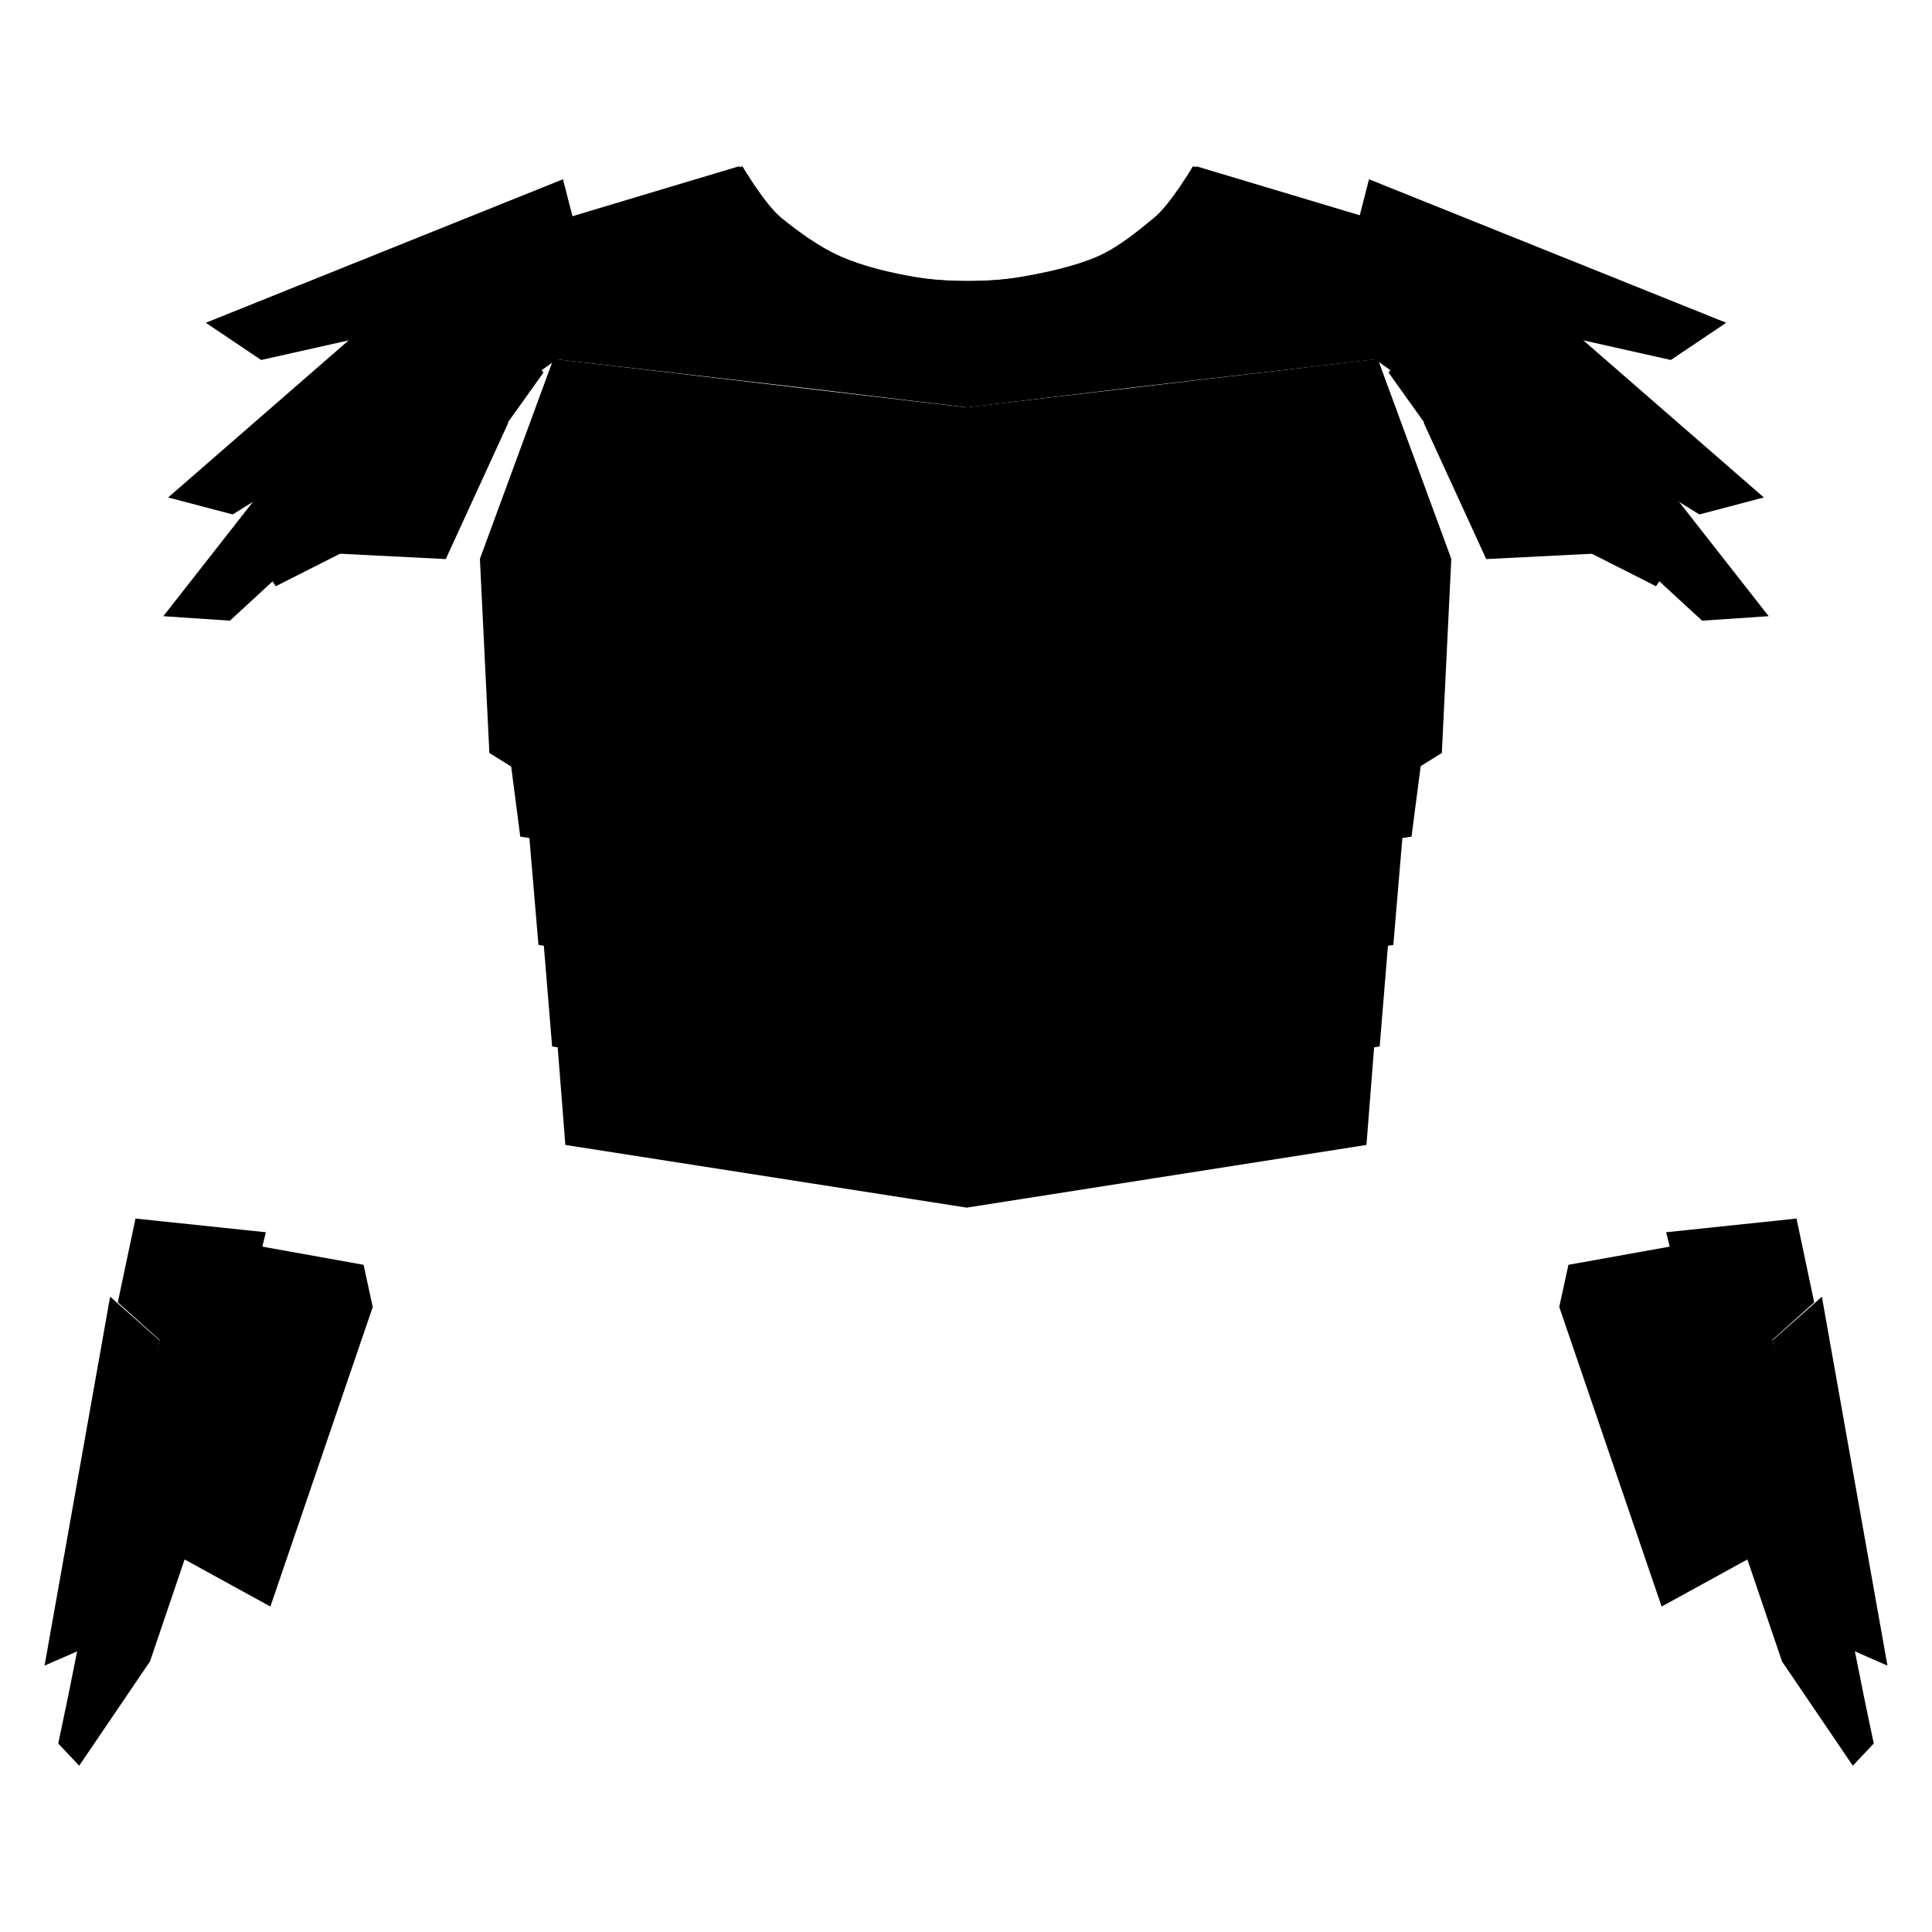
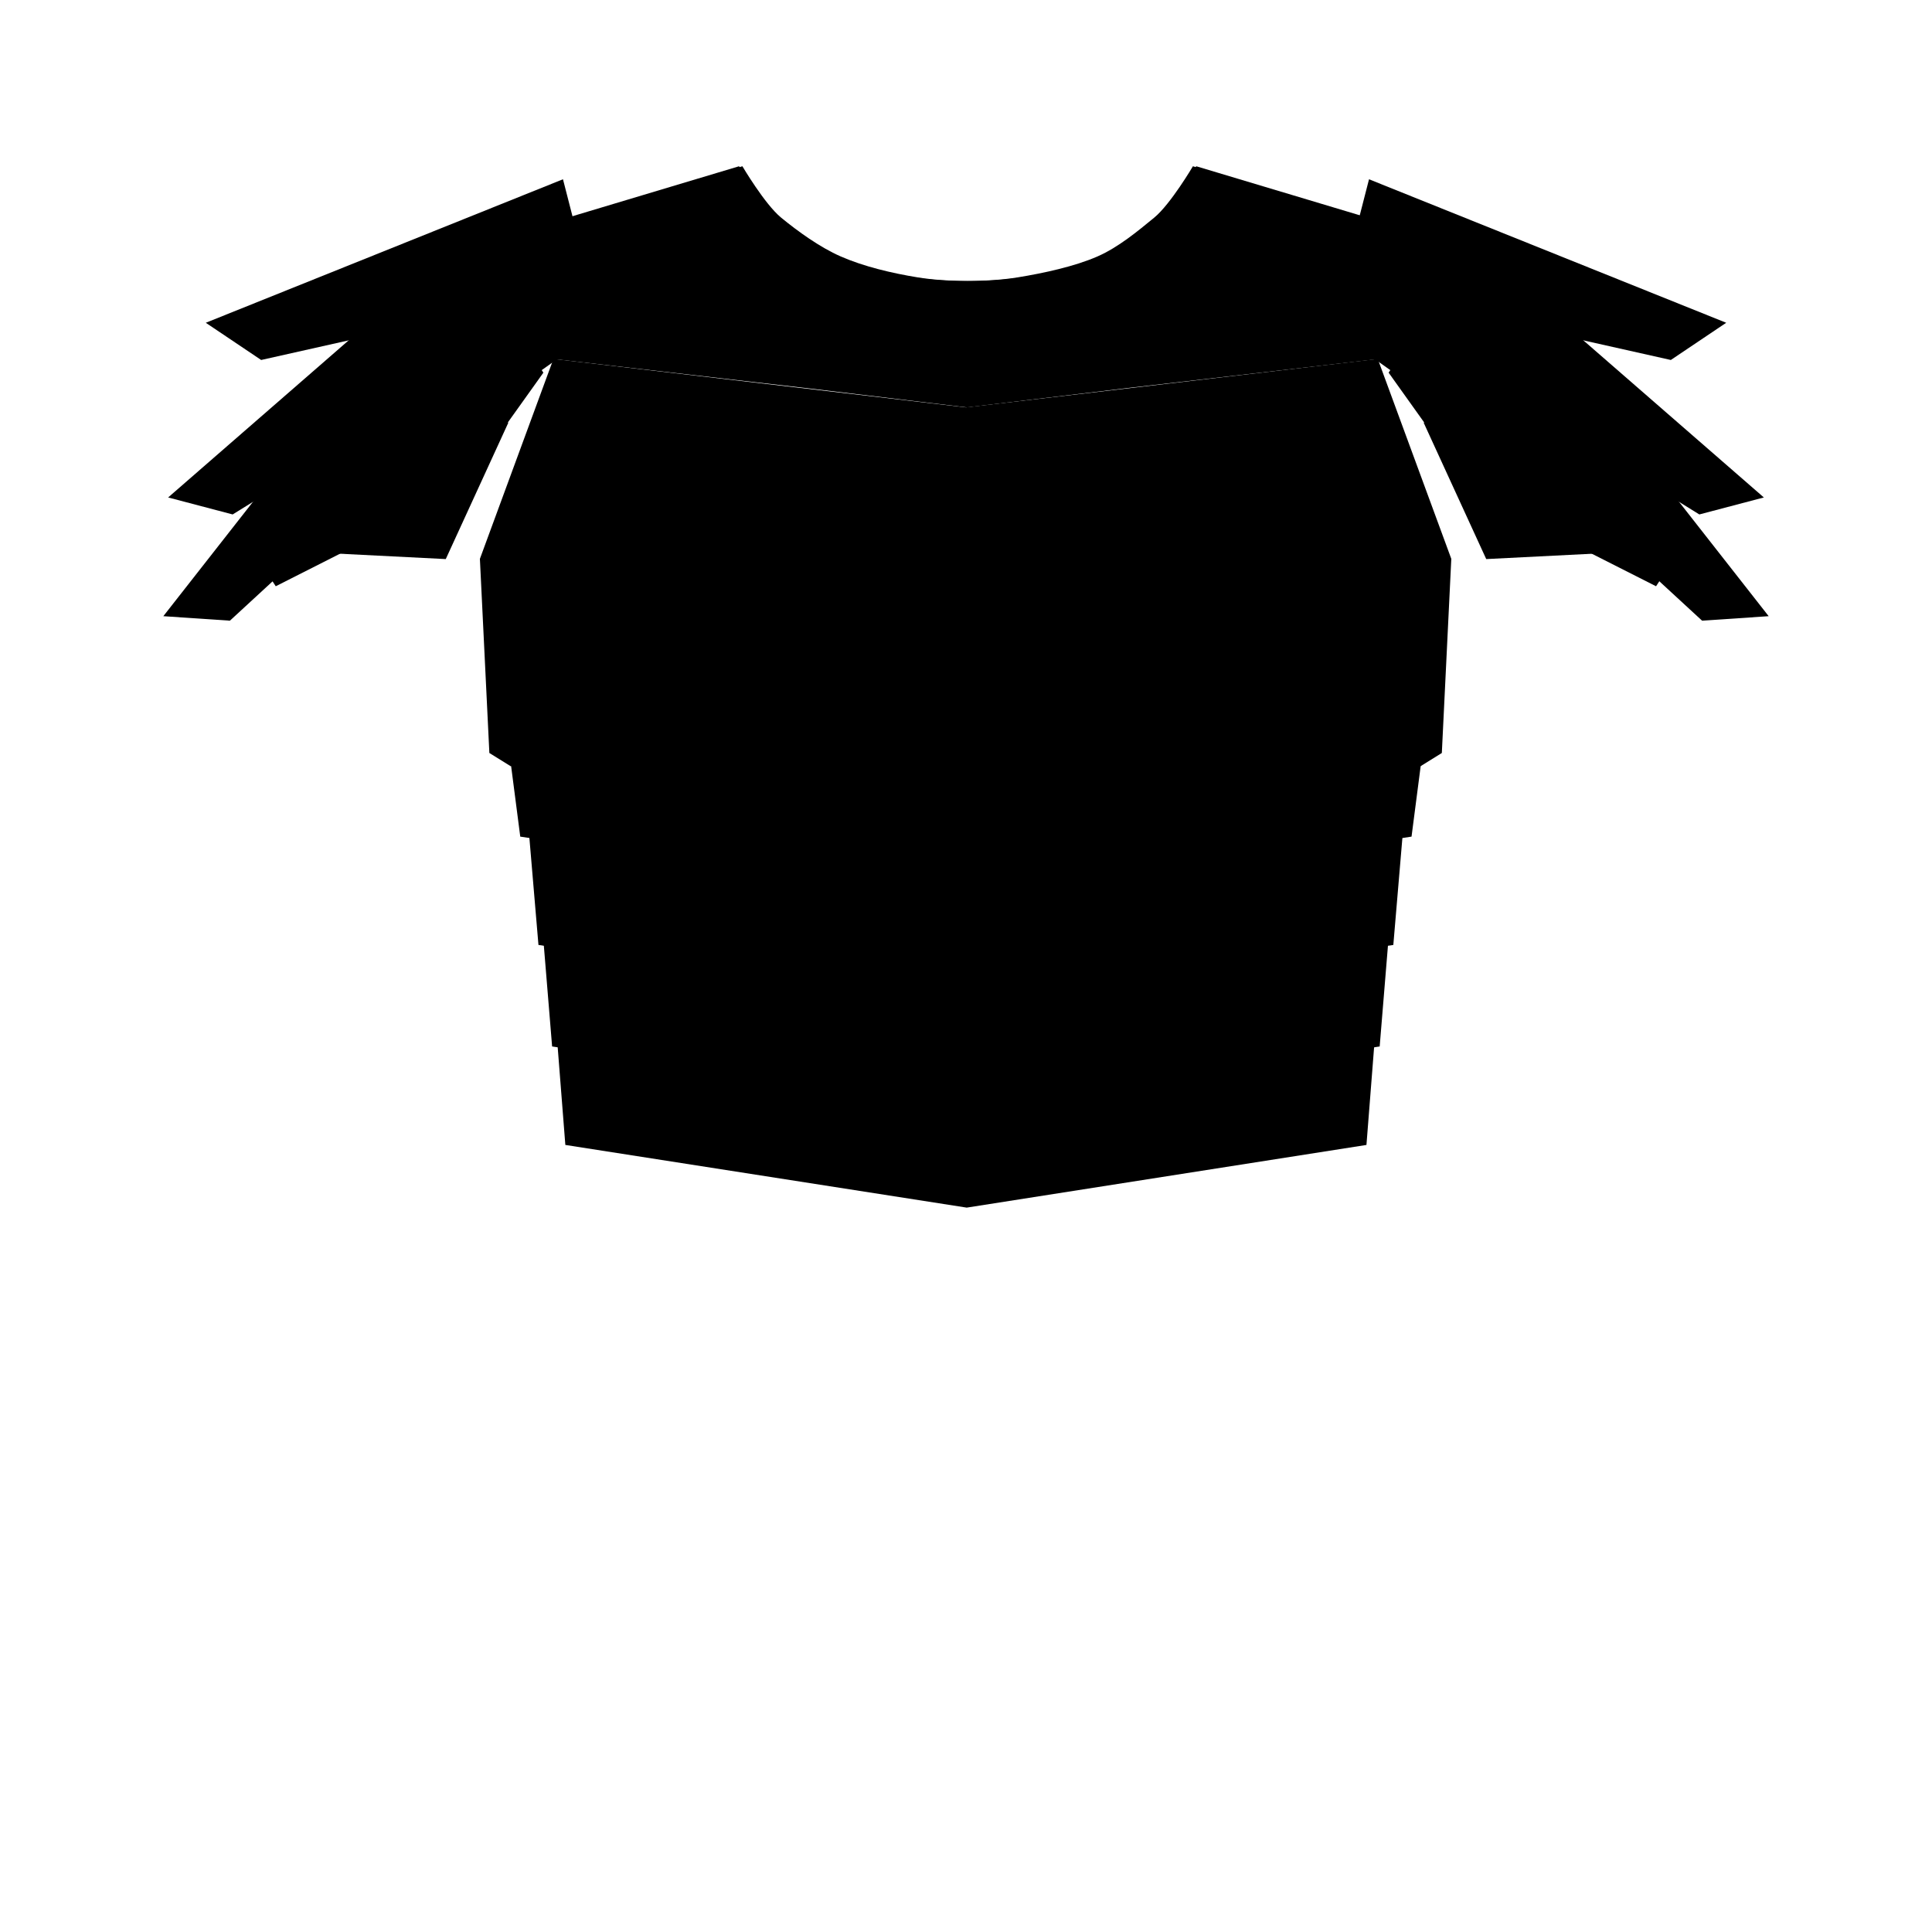
<svg xmlns="http://www.w3.org/2000/svg" viewBox="0 0 1400 1400" version="1.1">
-   <g id="Gauntlet_Upper-Body" transform="matrix(1.32813,0,0,1.71875,81.4967,-491.626)">
-     <g id="Left_Gauntlet_Upper-Body_Classic">
-       <g transform="matrix(1.31718,0,0,1.08136,-756.697,-107.226)">
-         <path d="M1219.98,849.641L1177.58,856.806L1173.78,873.241L1216.18,990.041L1252.18,971.441L1219.98,849.641Z" style="stroke-width:2.96px;" />
-       </g>
-       <g transform="matrix(1.31718,0,0,1.08136,-756.697,-107.226)">
-         <path d="M1272.05,838.775L1218.05,844.108L1251.38,970.775L1266.05,1011.44L1295.38,1052.11L1304.05,1043.44L1300.05,1025.44L1293.38,994.108L1262.05,886.108L1279.38,871.441L1272.05,838.775Z" style="stroke-width:2.96px;" />
-       </g>
-       <g transform="matrix(1.31718,0,0,1.08136,-756.697,-107.226)">
-         <path d="M1262.09,886.284L1293.06,1006.22L1309.72,1013.07L1282.56,869.241L1262.09,886.284Z" style="stroke-width:2.96px;" />
-       </g>
-     </g>
-     <g id="Right_Gauntlet_Upper-Body_Classic">
-       <g transform="matrix(-1.31718,0,0,1.08136,1688.09,-107.226)">
-         <path d="M1219.98,849.641L1177.58,856.806L1173.78,873.241L1216.18,990.041L1252.18,971.441L1219.98,849.641Z" style="stroke-width:2.96px;" />
-       </g>
-       <g transform="matrix(-1.31718,0,0,1.08136,1688.09,-107.226)">
-         <path d="M1272.05,838.775L1218.05,844.108L1251.38,970.775L1266.05,1011.44L1295.38,1052.11L1304.05,1043.44L1300.05,1025.44L1293.38,994.108L1262.05,886.108L1279.38,871.441L1272.05,838.775Z" style="stroke-width:2.96px;" />
-       </g>
-       <g transform="matrix(-1.31718,0,0,1.08136,1688.09,-107.226)">
-         <path d="M1262.09,886.284L1293.06,1006.22L1309.72,1013.07L1282.56,869.241L1262.09,886.284Z" style="stroke-width:2.96px;" />
-       </g>
-     </g>
-   </g>
  <g id="Upper-Body_Classic" transform="matrix(1.00223,0,0,1.14613,-649.709,593.853)">
-     <g id="Abdomen_Upper-Body_Classic" transform="matrix(1.74549,0,0,1.62162,-275.888,-1131.49)">
-       <path d="M847.463,833.472L803.13,816.139L799.13,777.472L833.796,766.806L863.13,711.472L929.463,691.472L995.796,711.472L1025.13,766.806L1059.8,777.472L1055.8,816.139L1011.46,833.472L929.463,831.472L847.463,833.472Z" style="stroke-width:2.96px;" />
-     </g>
    <g id="Heart_Upper-Body_Classic" transform="matrix(0.997778,0,0,0.8725,74.5427,-1031.55)">
      <g id="Outer_Heart_Upper-Body_Classic" transform="matrix(1.74938,0,0,1.85859,-350.982,-114.536)">
        <path d="M913.13,622.189L913.13,569.789L929.463,557.722L945.796,569.789L945.796,622.189L929.463,637.722L913.13,622.189Z" style="stroke-width:2.96px;" />
      </g>
      <g id="Center_Heart_Upper-Body_Classic" transform="matrix(1,0,0,1,384.913,32)">
        <rect x="880.174" y="927.445" width="19.826" height="66.667" style="stroke-width:5.33px;" />
      </g>
    </g>
    <g id="Chest_Upper-Body_Classic" transform="matrix(1.32517,0,0,1.49961,729.581,-947.081)">
      <g id="Left_Chest_Upper-Body_Classic" transform="matrix(-1.31718,0,0,1.08136,1689.97,-122.969)">
        <path d="M780.796,523.722L916.796,539.056L918.13,551.056L900.796,566.389L902.13,631.056L917.463,645.056L917.463,666.389L858.796,681.722L835.463,731.722L809.463,751.722L780.796,614.389L765.463,607.056L780.796,523.722Z" style="stroke-width:2.96px;" />
      </g>
      <g id="Right_Chest_Upper-Body_Classic" transform="matrix(1.31718,0,0,1.08136,-758.572,-122.969)">
        <path d="M780.796,523.722L916.796,539.056L918.13,551.056L900.796,566.389L902.13,631.056L917.463,645.056L917.463,666.389L858.796,681.722L835.463,731.722L809.463,751.722L780.796,614.389L765.463,607.056L780.796,523.722Z" style="stroke-width:2.96px;" />
      </g>
    </g>
    <g id="Shoulder_Upper-Body_Classic" transform="matrix(1.32517,0,0,1.49961,729.581,-947.081)">
      <g id="Left_Shoulder_Upper-Body_Classic" transform="matrix(-1.509,0,0,1.23884,1810.67,-218.529)">
        <path d="M710.463,483.389L723.796,540.139L713.13,572.806L641.796,606.806L629.796,589.472L710.463,483.389Z" style="stroke-width:2.58px;" />
      </g>
      <g id="Right_Shoulder_Upper-Body_Classic" transform="matrix(1.509,0,0,1.23884,-879.381,-218.529)">
        <path d="M710.463,483.389L723.796,540.139L713.13,572.806L641.796,606.806L629.796,589.472L710.463,483.389Z" style="stroke-width:2.58px;" />
      </g>
    </g>
    <g id="Neck_Upper-Body_Classic" transform="matrix(1.74549,0,0,1.62162,-275.66,-1131.49)">
      <path d="M865.463,515.722L780.796,507.056L765.463,462.809L835.463,443.056C835.463,443.056 844.712,457.829 851.463,463.056C858.352,468.389 867.561,474.664 876.201,478.221C885.645,482.11 897.151,484.708 908.13,486.389C920.463,488.278 938.463,488.278 950.796,486.389C961.775,484.708 974.472,482.11 983.916,478.221C992.556,474.664 1000.57,468.389 1007.46,463.056C1014.21,457.829 1023.46,443.056 1023.46,443.056L1093.46,462.809L1078.13,507.056L993.463,515.722L929.463,523.722L865.463,515.722Z" style="stroke-width:2.96px;" />
+     </g>
+     <g id="Abdomen_Upper-Body_Classic" transform="matrix(1.74549,0,0,1.62162,-275.888,-1131.49)">
+       <path d="M847.463,833.472L803.13,816.139L799.13,777.472L833.796,766.806L863.13,711.472L929.463,691.472L995.796,711.472L1025.13,766.806L1059.8,777.472L1055.8,816.139L1011.46,833.472L929.463,831.472L847.463,833.472Z" style="stroke-width:2.96px;" />
    </g>
  </g>
  <g id="Upper-Body_Legacy" transform="matrix(1,0,0,1,-188.295,-556.444)">
    <g id="Neck_Upper-Body_Legacy" transform="matrix(1.74938,0,0,1.85859,-735.273,-146.536)">
      <path d="M863.225,529.688L757.022,518.173L765.463,462.809L835.463,443.056C835.463,443.056 844.712,457.829 851.463,463.056C858.352,468.389 867.561,474.664 876.201,478.221C885.645,482.11 897.151,484.708 908.13,486.389C920.463,488.278 938.463,488.278 950.796,486.389C961.775,484.708 974.472,482.11 983.916,478.221C992.556,474.664 1000.57,468.389 1007.46,463.056C1014.21,457.829 1023.46,443.056 1023.46,443.056L1093.46,462.809L1099.14,518.173L995.942,529.425L928.442,537.066L863.225,529.688Z" style="stroke-width:2.96px;" />
    </g>
    <g id="Shoulder_Upper-Body_Legacy">
      <g id="Left_Shoulder_Upper-Body_Legacy">
        <g transform="matrix(0.31991,0.25632,-0.203027,0.253396,1208.36,652.44)">
          <path d="M370.175,142.432L343.052,483.293L579.884,633.386L766.873,423.821L945.782,439.454L1032.63,338.71L370.175,142.432Z" style="stroke-width:14.42px;" />
        </g>
        <g transform="matrix(0.362527,0.191355,-0.15157,0.287152,1143.43,622.06)">
          <path d="M370.175,142.432L343.052,483.293L579.884,633.386L766.873,423.821L945.782,439.454L1032.63,338.71L370.175,142.432Z" style="stroke-width:14.42px;" />
        </g>
        <g transform="matrix(0.405235,0.061863,-0.0490007,0.320981,1037.31,617.733)">
          <path d="M370.175,142.432L343.052,483.293L579.884,633.386L766.873,423.821L945.782,439.454L1032.63,338.71L370.175,142.432Z" style="stroke-width:14.42px;" />
        </g>
      </g>
      <g id="Right_Shoulder_Upper-Body_Legacy" transform="matrix(-1,0,0,1,1776.59,0)">
        <g transform="matrix(0.31991,0.25632,-0.203027,0.253396,1208.36,652.44)">
          <path d="M370.175,142.432L343.052,483.293L579.884,633.386L766.873,423.821L945.782,439.454L1032.63,338.71L370.175,142.432Z" style="stroke-width:14.42px;" />
        </g>
        <g transform="matrix(0.362527,0.191355,-0.15157,0.287152,1143.43,622.06)">
          <path d="M370.175,142.432L343.052,483.293L579.884,633.386L766.873,423.821L945.782,439.454L1032.63,338.71L370.175,142.432Z" style="stroke-width:14.42px;" />
        </g>
        <g transform="matrix(0.405235,0.061863,-0.0490007,0.320981,1037.31,617.733)">
          <path d="M370.175,142.432L343.052,483.293L579.884,633.386L766.873,423.821L945.782,439.454L1032.63,338.71L370.175,142.432Z" style="stroke-width:14.42px;" />
        </g>
      </g>
    </g>
    <g id="Full_Chest_Upper-Body_Legacy">
      <g id="Abdomen_Upper-Body_Legacy">
        <g transform="matrix(0,134.779,149.155,0,888.219,1306.59)">
          <path d="M0.209,0.756L0.103,0.654L-0.003,-0L0.103,-0.654L0.209,-0.756L-0.003,-1.988L0.59,-1.946L0.927,0.004L0.59,1.946L-0.003,1.988L0.209,0.756Z" style="fill-rule:nonzero;stroke-width:0.04px;" />
        </g>
        <g transform="matrix(0,123.381,136.541,0,888.219,1243.19)">
          <path d="M0.165,0.853L0.049,0.738L-0.067,-0L0.049,-0.738L0.165,-0.853L-0.067,-2.244L0.58,-2.196L0.949,0.004L0.58,2.196L-0.067,2.244L0.165,0.853Z" style="fill-rule:nonzero;stroke-width:0.04px;" />
        </g>
        <g transform="matrix(0,122.539,135.61,0,888.215,1170.37)">
          <path d="M0.159,0.887L0.043,0.767L-0.074,0L0.043,-0.767L0.159,-0.887L-0.075,-2.334L0.578,-2.284L0.949,0.005L0.578,2.284L-0.075,2.334L0.159,0.887Z" style="fill-rule:nonzero;stroke-width:0.04px;" />
        </g>
        <g transform="matrix(0,132.818,146.985,0,888.219,1079.55)">
          <path d="M0.216,0.854L0.102,0.738L-0.013,-0L0.102,-0.738L0.216,-0.854L0.216,-2.245L0.626,-2.197L0.99,0.004L0.626,2.197L0.216,2.245L0.216,0.854Z" style="fill-rule:nonzero;stroke-width:0.04px;" />
        </g>
      </g>
      <g id="Chest_Upper-Body_Legacy1" transform="matrix(4.79324,0,0,4.33125,1186.67,1111.64)">
        <path d="M0,-68.134L-62.242,-60.024L-124.62,-68.134L-135.738,-34.686L-134.307,-2.205L-131.096,0L-88.194,0L-84.636,-2.987L-62.31,-5.93L-39.984,-2.987L-36.425,0L6.477,0L9.687,-2.205L11.118,-34.686L0,-68.134Z" style="fill-rule:nonzero;stroke-width:1.17px;" />
      </g>
    </g>
    <g id="Heart_Upper-Body_Legacy" transform="matrix(1,0,0,1,-387,-32)">
      <g id="Outer_Heart_Upper-Body_Legacy" transform="matrix(1.74938,0,0,1.85859,-350.982,-114.536)">
        <path d="M913.13,622.189L913.13,569.789L929.463,557.722L945.796,569.789L945.796,622.189L929.463,637.722L913.13,622.189Z" style="stroke-width:2.96px;" />
      </g>
      <g id="Center_Heart_Upper-Body_Legacy" transform="matrix(1,0,0,1,384.913,32)">
        <rect x="880.174" y="927.445" width="19.826" height="66.667" style="stroke-width:5.33px;" />
      </g>
    </g>
  </g>
</svg>
